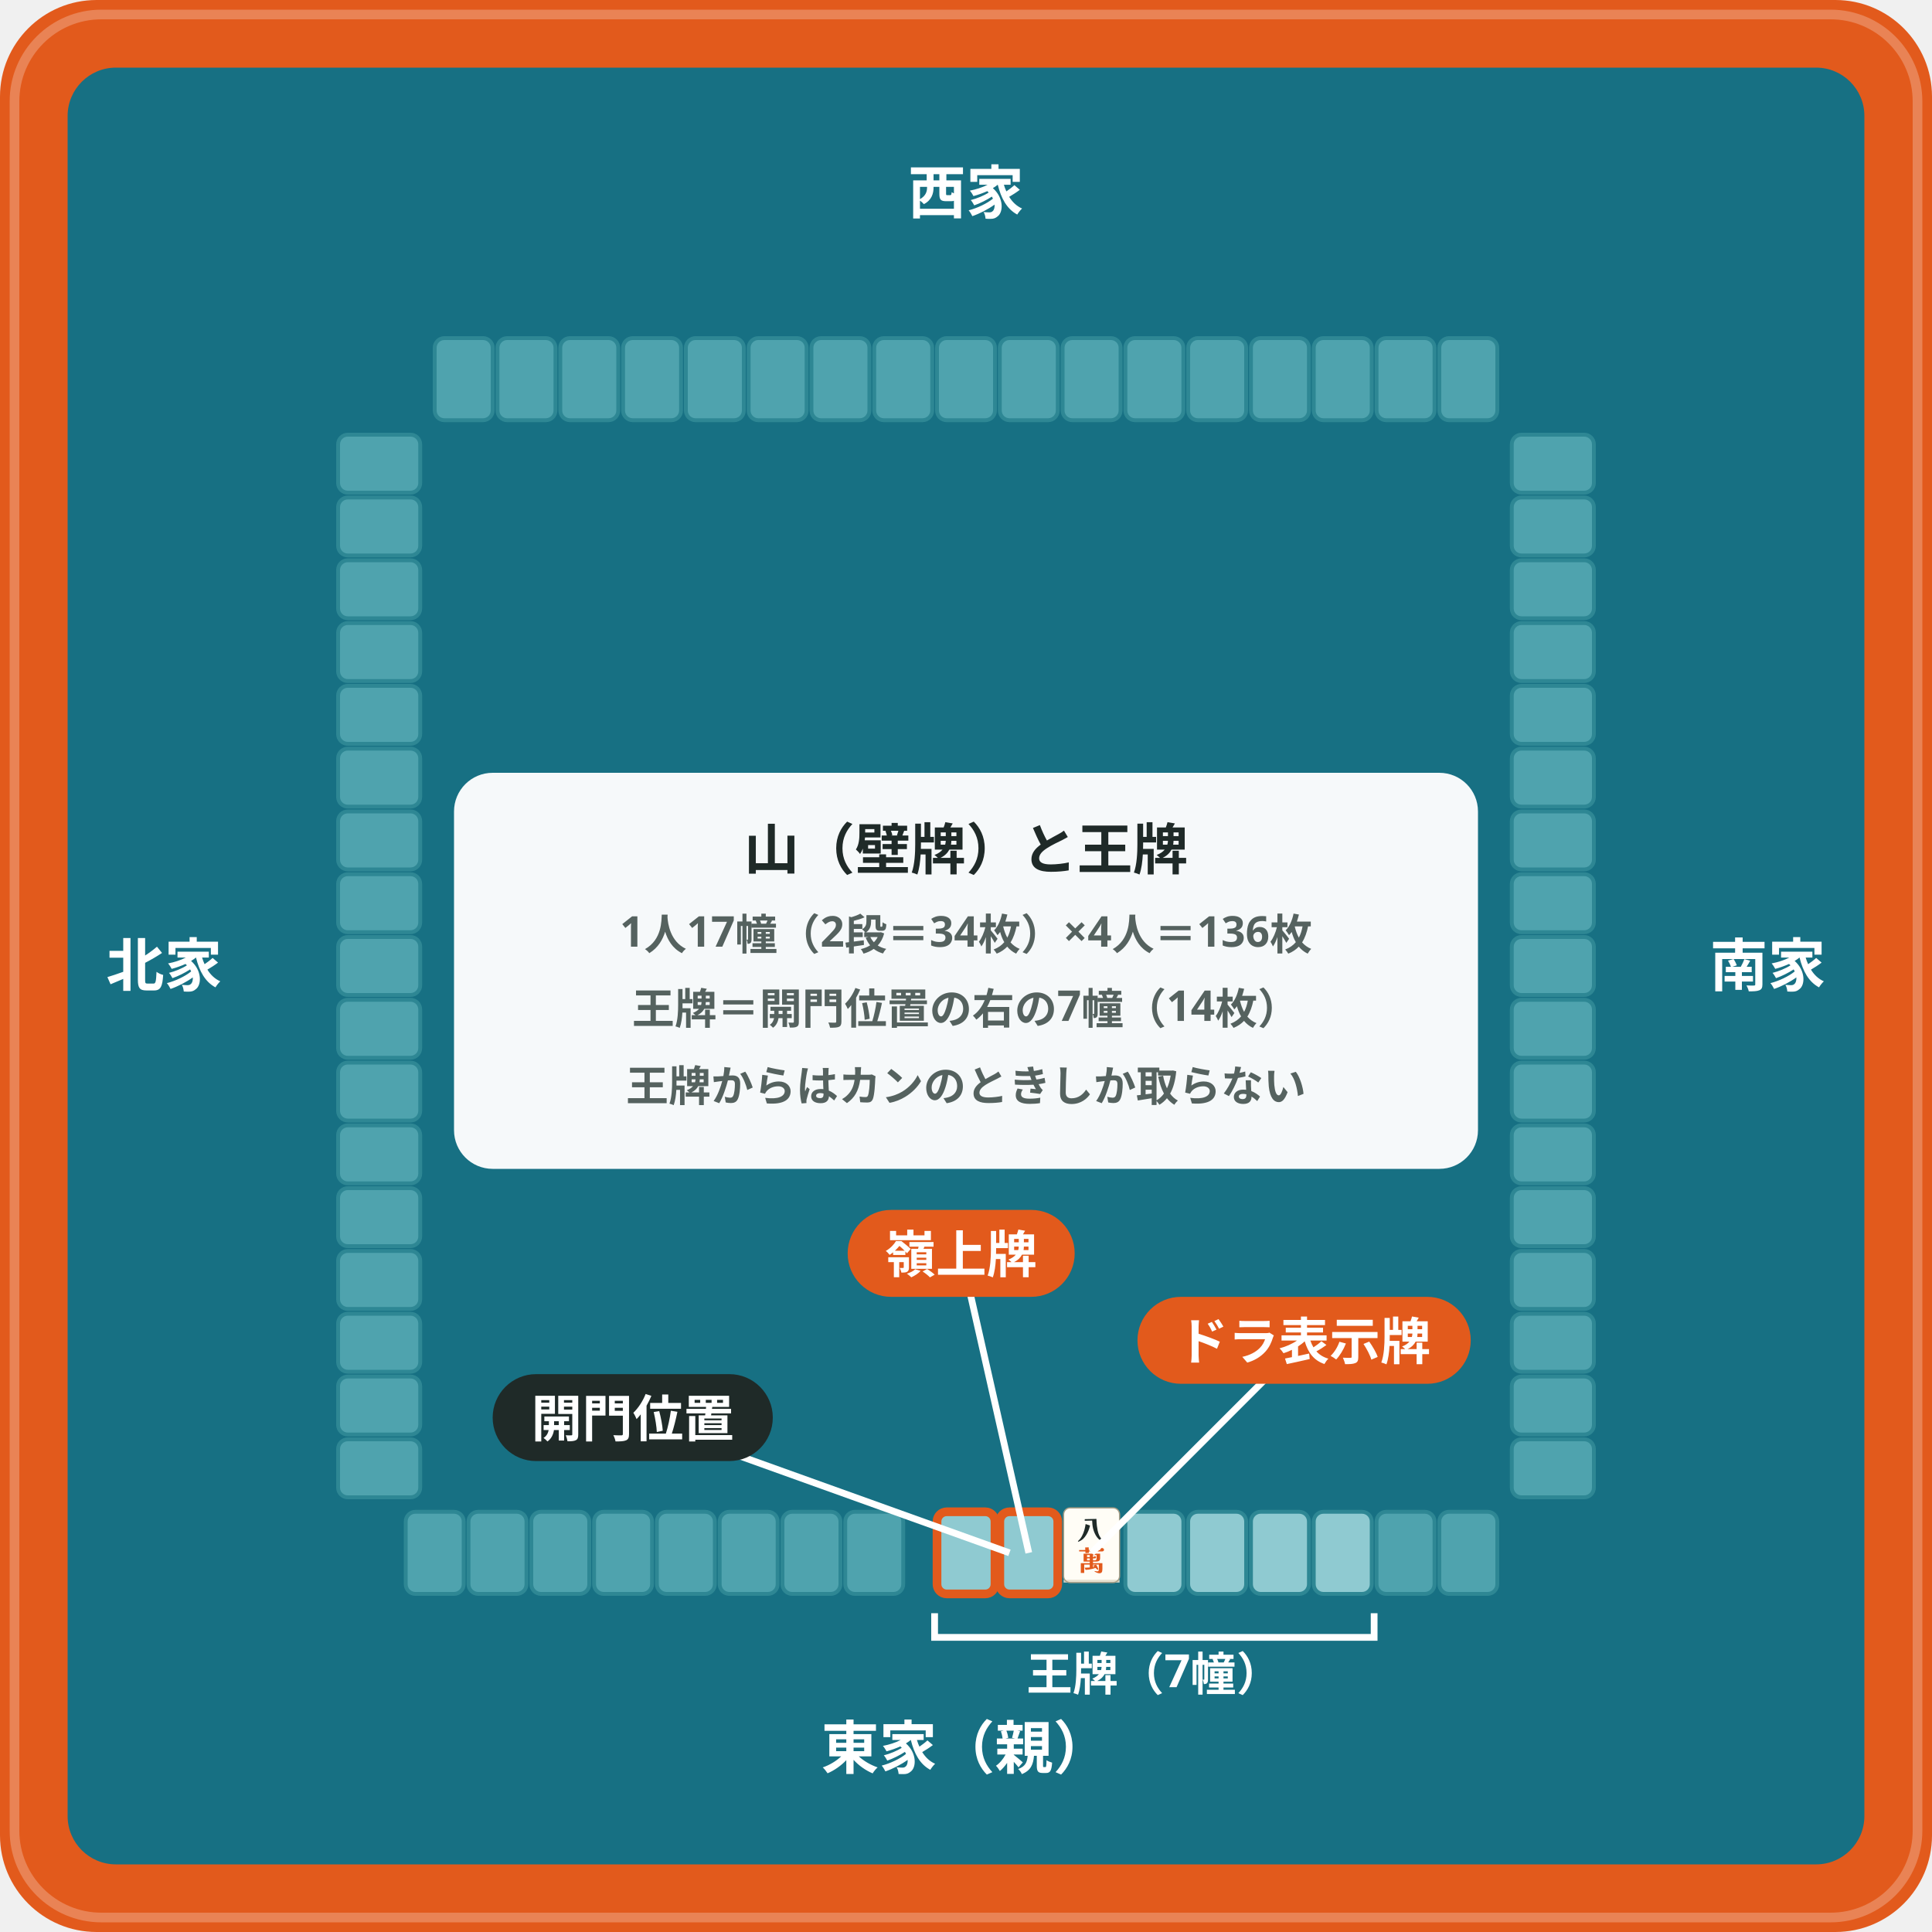
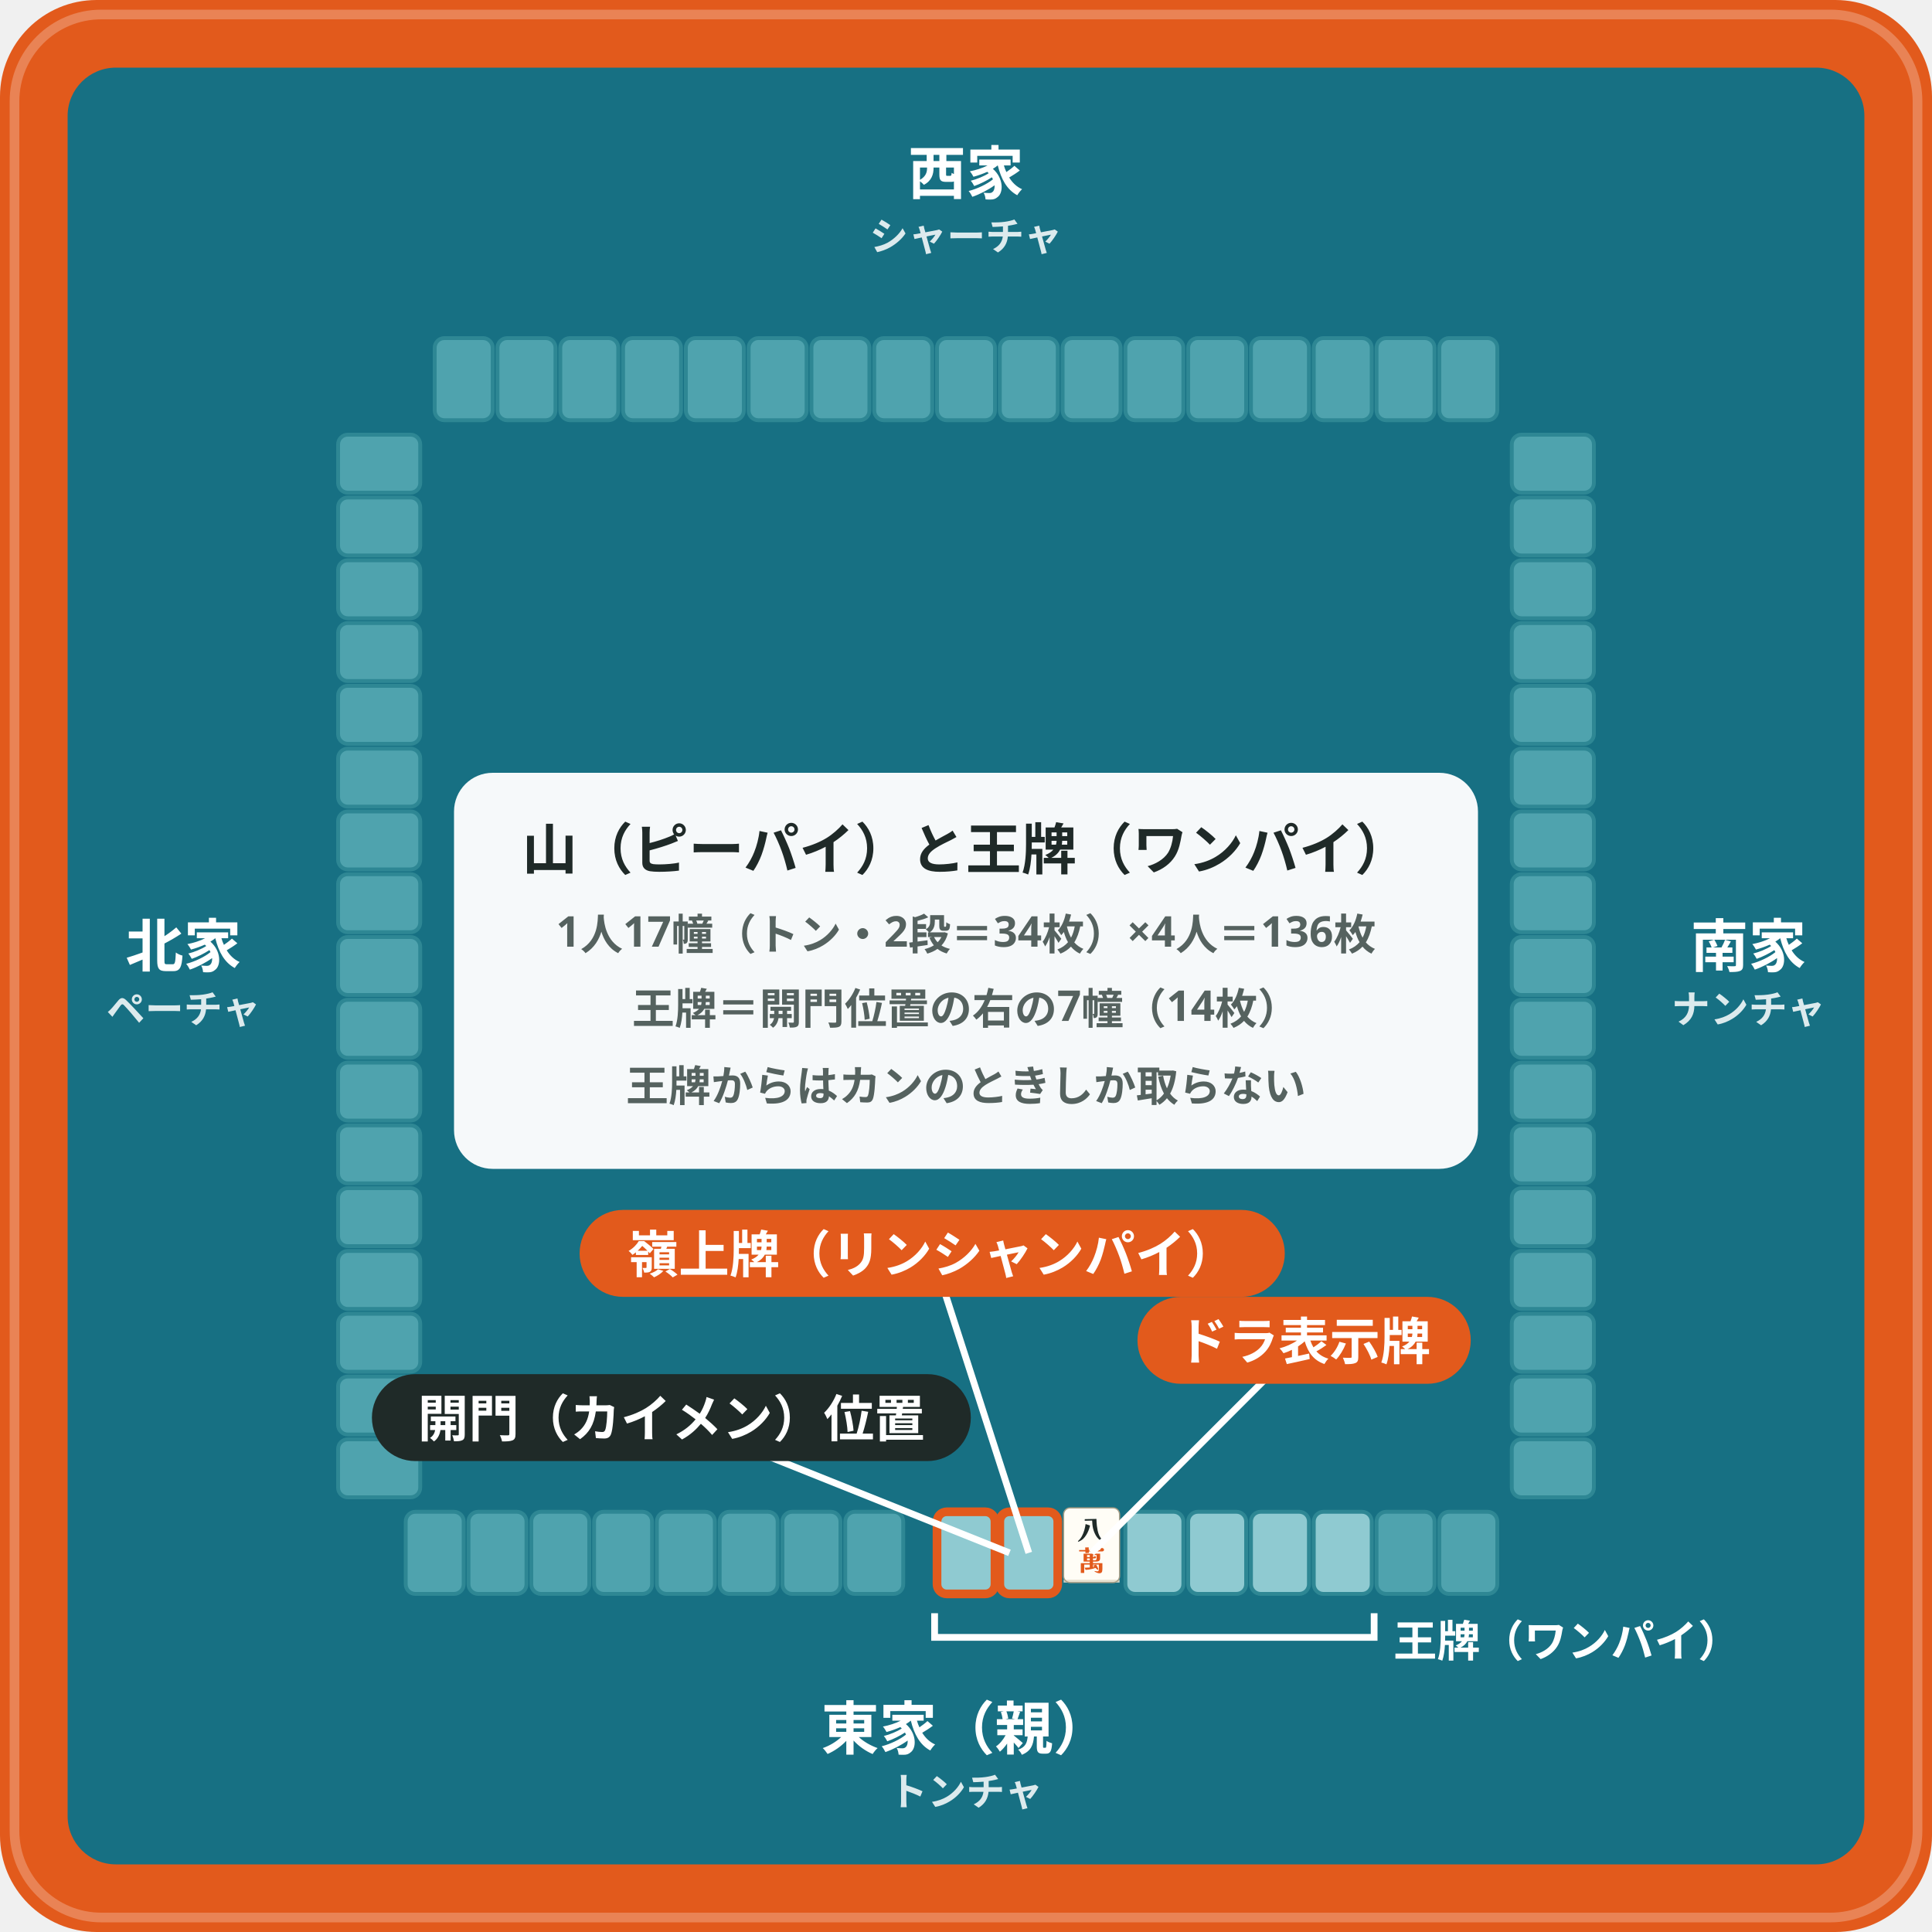
<svg xmlns="http://www.w3.org/2000/svg" viewBox="0 0 400 400" role="img" aria-label="麻雀の卓を上から見た図。4人の山（壁牌）と開門位置、王牌・ドラ表示牌・嶺上牌の場所">
  <defs>
    <marker id="ah" markerWidth="8" markerHeight="8" refX="4" refY="4" orient="auto">
      <path d="M0 0 L8 4 L0 8 Z" fill="#fff" />
    </marker>
  </defs>
  <rect width="400" height="400" rx="20" fill="#E25A1C" />
  <rect x="3" y="3" width="394" height="394" rx="18" fill="none" stroke="#fff" stroke-opacity=".25" stroke-width="2" />
  <rect x="14" y="14" width="372" height="372" rx="10" fill="#177083" />
  <g transform="rotate(0 200 200)">
    <rect x="298.0" y="313" width="12" height="17" rx="2" fill="#4FA3AE" stroke="#2E8794" stroke-width=".8" />
    <rect x="285.0" y="313" width="12" height="17" rx="2" fill="#4FA3AE" stroke="#2E8794" stroke-width=".8" />
    <rect x="272.0" y="313" width="12" height="17" rx="2" fill="#8FCAD1" stroke="#2E8794" stroke-width=".8" />
    <rect x="259.0" y="313" width="12" height="17" rx="2" fill="#8FCAD1" stroke="#2E8794" stroke-width=".8" />
    <rect x="246.0" y="313" width="12" height="17" rx="2" fill="#8FCAD1" stroke="#2E8794" stroke-width=".8" />
    <rect x="233.0" y="313" width="12" height="17" rx="2" fill="#8FCAD1" stroke="#2E8794" stroke-width=".8" />
    <svg x="220.0" y="312" width="12" height="17.2" viewBox="-1 -1 62 89">
      <rect x="0" y="7" width="60" height="80" rx="7" fill="#177083" />
      <rect x="0" y="0" width="60" height="80" rx="7" fill="#FFFDF6" />
      <rect x="0" y="77" width="60" height="3" fill="#E3DCCB" opacity=".9" />
      <rect x="0" y="0" width="60" height="80" rx="7" fill="none" stroke="#A79E87" stroke-width="1.3" />
      <path transform="translate(14.82 34.75) scale(0.03 -0.03)" d="M451 529Q432 443 398.5 357.0Q365 271 316.5 193.0Q268 115 205 52Q182 30 151.0 10.5Q120 -9 91 -25Q82 -29 62.5 -38.5Q43 -48 32 -48Q19 -48 19 -37Q19 -31 22 -27Q23 -25 25.0 -23.0Q27 -21 28 -20Q74 22 106.0 63.5Q138 105 166 160Q216 255 247.0 364.5Q278 474 293 582ZM993 15Q993 -11 972.5 -27.5Q952 -44 926 -44Q913 -44 892.0 -37.0Q871 -30 851.5 -20.5Q832 -11 821 -5Q755 38 703.5 106.5Q652 175 617.0 254.0Q582 333 563 407Q545 479 536.5 555.5Q528 632 526 706L262 699V756L679 765Q681 703 684.5 642.0Q688 581 695 520Q706 434 724.0 345.0Q742 256 778.5 175.5Q815 95 879 31Q888 46 903.0 56.5Q918 67 938 67Q959 67 976.0 50.5Q993 34 993 15Z" fill="#1F2A28" />
      <path transform="translate(14.91 67.52) scale(0.03 -0.03)" d="M438 378V448H341V378ZM438 493V568H341V493ZM682 568H554V493H580Q583 506 595.0 515.5Q607 525 622 525Q638 525 650.0 513.0Q662 501 662 487Q662 470 652.0 459.0Q642 448 622 448H554V378Q568 378 582.5 377.5Q597 377 611 377Q649 377 665.5 395.5Q682 414 682 455ZM889 67Q889 27 882.5 -7.5Q876 -42 852.5 -63.0Q829 -84 778 -84Q755 -84 726.0 -75.0Q697 -66 669.0 -53.5Q641 -41 622 -29Q621 -28 617 -26Q607 -20 607 -14Q607 -5 618 -5Q627 -5 636.0 -6.5Q645 -8 653 -10Q667 -12 681.5 -14.0Q696 -16 711 -16Q736 -16 746.5 -1.5Q757 13 760.0 34.0Q763 55 763 76Q763 114 762.5 152.0Q762 190 762 227H554V135Q566 137 578.5 138.5Q591 140 603 142L559 184Q567 189 586.5 197.5Q606 206 625.5 213.5Q645 221 653 221Q660 221 663.5 219.0Q667 217 671 214Q676 211 687.5 189.0Q699 167 712.0 139.5Q725 112 734.5 89.5Q744 67 744 62Q744 55 738.5 48.0Q733 41 725 41Q719 41 714.5 43.5Q710 46 706 49Q702 52 699.0 55.5Q696 59 692 62L642 109Q594 89 531.5 73.0Q469 57 405.5 47.5Q342 38 289 37L254 116Q302 116 347.5 118.5Q393 121 438 124V227H240V-72H118V276H438V333H218V615H808V456Q808 386 770.0 359.5Q732 333 667 333H554V276H889ZM947 757Q947 726 926.0 711.0Q905 696 875 696H656Q650 686 635.5 669.0Q621 652 604.0 638.5Q587 625 574 625Q549 625 549 649Q549 661 550.5 672.5Q552 684 553 696H406L409 644L285 636L281 696H59V746L279 747L274 838L399 842L404 747H558Q561 773 563.5 798.5Q566 824 569 852Q595 847 619.5 843.5Q644 840 667 836Q669 836 674.5 835.0Q680 834 686 833Q693 832 698.5 831.0Q704 830 705 830Q709 828 712.0 825.5Q715 823 715 818Q715 811 709.0 797.0Q703 783 695.5 769.0Q688 755 682 747H810Q812 773 828.5 795.5Q845 818 876 818Q901 818 924.0 800.0Q947 782 947 757Z" fill="#E25A1C" />
    </svg>
    <rect x="207.0" y="313" width="12" height="17" rx="2" fill="#8FCAD1" stroke="#2E8794" stroke-width=".8" />
    <rect x="207.0" y="313" width="12" height="17" rx="2" fill="none" stroke="#E25A1C" stroke-width="1.8" />
    <rect x="194.0" y="313" width="12" height="17" rx="2" fill="#8FCAD1" stroke="#2E8794" stroke-width=".8" />
    <rect x="194.0" y="313" width="12" height="17" rx="2" fill="none" stroke="#E25A1C" stroke-width="1.8" />
    <rect x="175.0" y="313" width="12" height="17" rx="2" fill="#4FA3AE" stroke="#2E8794" stroke-width=".8" />
    <rect x="162.0" y="313" width="12" height="17" rx="2" fill="#4FA3AE" stroke="#2E8794" stroke-width=".8" />
    <rect x="149.0" y="313" width="12" height="17" rx="2" fill="#4FA3AE" stroke="#2E8794" stroke-width=".8" />
    <rect x="136.0" y="313" width="12" height="17" rx="2" fill="#4FA3AE" stroke="#2E8794" stroke-width=".8" />
    <rect x="123.0" y="313" width="12" height="17" rx="2" fill="#4FA3AE" stroke="#2E8794" stroke-width=".8" />
    <rect x="110.0" y="313" width="12" height="17" rx="2" fill="#4FA3AE" stroke="#2E8794" stroke-width=".8" />
    <rect x="97.0" y="313" width="12" height="17" rx="2" fill="#4FA3AE" stroke="#2E8794" stroke-width=".8" />
    <rect x="84.0" y="313" width="12" height="17" rx="2" fill="#4FA3AE" stroke="#2E8794" stroke-width=".8" />
  </g>
  <g transform="rotate(270 200 200)">
    <rect x="298.0" y="313" width="12" height="17" rx="2" fill="#4FA3AE" stroke="#2E8794" stroke-width=".8" />
    <rect x="285.0" y="313" width="12" height="17" rx="2" fill="#4FA3AE" stroke="#2E8794" stroke-width=".8" />
    <rect x="272.0" y="313" width="12" height="17" rx="2" fill="#4FA3AE" stroke="#2E8794" stroke-width=".8" />
    <rect x="259.0" y="313" width="12" height="17" rx="2" fill="#4FA3AE" stroke="#2E8794" stroke-width=".8" />
    <rect x="246.0" y="313" width="12" height="17" rx="2" fill="#4FA3AE" stroke="#2E8794" stroke-width=".8" />
    <rect x="233.0" y="313" width="12" height="17" rx="2" fill="#4FA3AE" stroke="#2E8794" stroke-width=".8" />
    <rect x="220.0" y="313" width="12" height="17" rx="2" fill="#4FA3AE" stroke="#2E8794" stroke-width=".8" />
    <rect x="207.0" y="313" width="12" height="17" rx="2" fill="#4FA3AE" stroke="#2E8794" stroke-width=".8" />
    <rect x="194.0" y="313" width="12" height="17" rx="2" fill="#4FA3AE" stroke="#2E8794" stroke-width=".8" />
    <rect x="181.0" y="313" width="12" height="17" rx="2" fill="#4FA3AE" stroke="#2E8794" stroke-width=".8" />
    <rect x="168.0" y="313" width="12" height="17" rx="2" fill="#4FA3AE" stroke="#2E8794" stroke-width=".8" />
    <rect x="155.0" y="313" width="12" height="17" rx="2" fill="#4FA3AE" stroke="#2E8794" stroke-width=".8" />
    <rect x="142.0" y="313" width="12" height="17" rx="2" fill="#4FA3AE" stroke="#2E8794" stroke-width=".8" />
    <rect x="129.0" y="313" width="12" height="17" rx="2" fill="#4FA3AE" stroke="#2E8794" stroke-width=".8" />
    <rect x="116.0" y="313" width="12" height="17" rx="2" fill="#4FA3AE" stroke="#2E8794" stroke-width=".8" />
    <rect x="103.0" y="313" width="12" height="17" rx="2" fill="#4FA3AE" stroke="#2E8794" stroke-width=".8" />
    <rect x="90.0" y="313" width="12" height="17" rx="2" fill="#4FA3AE" stroke="#2E8794" stroke-width=".8" />
  </g>
  <g transform="rotate(180 200 200)">
    <rect x="298.0" y="313" width="12" height="17" rx="2" fill="#4FA3AE" stroke="#2E8794" stroke-width=".8" />
    <rect x="285.0" y="313" width="12" height="17" rx="2" fill="#4FA3AE" stroke="#2E8794" stroke-width=".8" />
    <rect x="272.0" y="313" width="12" height="17" rx="2" fill="#4FA3AE" stroke="#2E8794" stroke-width=".8" />
    <rect x="259.0" y="313" width="12" height="17" rx="2" fill="#4FA3AE" stroke="#2E8794" stroke-width=".8" />
    <rect x="246.0" y="313" width="12" height="17" rx="2" fill="#4FA3AE" stroke="#2E8794" stroke-width=".8" />
    <rect x="233.0" y="313" width="12" height="17" rx="2" fill="#4FA3AE" stroke="#2E8794" stroke-width=".8" />
    <rect x="220.0" y="313" width="12" height="17" rx="2" fill="#4FA3AE" stroke="#2E8794" stroke-width=".8" />
    <rect x="207.0" y="313" width="12" height="17" rx="2" fill="#4FA3AE" stroke="#2E8794" stroke-width=".8" />
    <rect x="194.0" y="313" width="12" height="17" rx="2" fill="#4FA3AE" stroke="#2E8794" stroke-width=".8" />
    <rect x="181.0" y="313" width="12" height="17" rx="2" fill="#4FA3AE" stroke="#2E8794" stroke-width=".8" />
    <rect x="168.0" y="313" width="12" height="17" rx="2" fill="#4FA3AE" stroke="#2E8794" stroke-width=".8" />
    <rect x="155.0" y="313" width="12" height="17" rx="2" fill="#4FA3AE" stroke="#2E8794" stroke-width=".8" />
    <rect x="142.0" y="313" width="12" height="17" rx="2" fill="#4FA3AE" stroke="#2E8794" stroke-width=".8" />
    <rect x="129.0" y="313" width="12" height="17" rx="2" fill="#4FA3AE" stroke="#2E8794" stroke-width=".8" />
    <rect x="116.0" y="313" width="12" height="17" rx="2" fill="#4FA3AE" stroke="#2E8794" stroke-width=".8" />
    <rect x="103.0" y="313" width="12" height="17" rx="2" fill="#4FA3AE" stroke="#2E8794" stroke-width=".8" />
    <rect x="90.0" y="313" width="12" height="17" rx="2" fill="#4FA3AE" stroke="#2E8794" stroke-width=".8" />
  </g>
  <g transform="rotate(90 200 200)">
    <rect x="298.0" y="313" width="12" height="17" rx="2" fill="#4FA3AE" stroke="#2E8794" stroke-width=".8" />
    <rect x="285.0" y="313" width="12" height="17" rx="2" fill="#4FA3AE" stroke="#2E8794" stroke-width=".8" />
    <rect x="272.0" y="313" width="12" height="17" rx="2" fill="#4FA3AE" stroke="#2E8794" stroke-width=".8" />
    <rect x="259.0" y="313" width="12" height="17" rx="2" fill="#4FA3AE" stroke="#2E8794" stroke-width=".8" />
    <rect x="246.0" y="313" width="12" height="17" rx="2" fill="#4FA3AE" stroke="#2E8794" stroke-width=".8" />
    <rect x="233.0" y="313" width="12" height="17" rx="2" fill="#4FA3AE" stroke="#2E8794" stroke-width=".8" />
    <rect x="220.0" y="313" width="12" height="17" rx="2" fill="#4FA3AE" stroke="#2E8794" stroke-width=".8" />
    <rect x="207.0" y="313" width="12" height="17" rx="2" fill="#4FA3AE" stroke="#2E8794" stroke-width=".8" />
    <rect x="194.0" y="313" width="12" height="17" rx="2" fill="#4FA3AE" stroke="#2E8794" stroke-width=".8" />
    <rect x="181.0" y="313" width="12" height="17" rx="2" fill="#4FA3AE" stroke="#2E8794" stroke-width=".8" />
    <rect x="168.0" y="313" width="12" height="17" rx="2" fill="#4FA3AE" stroke="#2E8794" stroke-width=".8" />
    <rect x="155.0" y="313" width="12" height="17" rx="2" fill="#4FA3AE" stroke="#2E8794" stroke-width=".8" />
    <rect x="142.0" y="313" width="12" height="17" rx="2" fill="#4FA3AE" stroke="#2E8794" stroke-width=".8" />
    <rect x="129.0" y="313" width="12" height="17" rx="2" fill="#4FA3AE" stroke="#2E8794" stroke-width=".8" />
    <rect x="116.0" y="313" width="12" height="17" rx="2" fill="#4FA3AE" stroke="#2E8794" stroke-width=".8" />
    <rect x="103.0" y="313" width="12" height="17" rx="2" fill="#4FA3AE" stroke="#2E8794" stroke-width=".8" />
    <rect x="90.0" y="313" width="12" height="17" rx="2" fill="#4FA3AE" stroke="#2E8794" stroke-width=".8" />
  </g>
-   <text x="200" y="362" text-anchor="middle" dominant-baseline="middle" font-size="12" font-weight="900" fill="#fff" font-family="Noto Sans JP, sans-serif">東家（親）</text>
-   <text x="366" y="200" text-anchor="middle" dominant-baseline="middle" font-size="12" font-weight="900" fill="#fff" font-family="Noto Sans JP, sans-serif">南家</text>
-   <text x="200" y="40" text-anchor="middle" dominant-baseline="middle" font-size="12" font-weight="900" fill="#fff" font-family="Noto Sans JP, sans-serif">西家</text>
-   <text x="34" y="200" text-anchor="middle" dominant-baseline="middle" font-size="12" font-weight="900" fill="#fff" font-family="Noto Sans JP, sans-serif">北家</text>
+   <text x="200" y="358" text-anchor="middle" dominant-baseline="middle" font-size="12" font-weight="900" fill="#fff" font-family="Noto Sans JP, sans-serif">東家（親）</text>
+   <text x="200" y="371" text-anchor="middle" dominant-baseline="middle" font-size="8" font-weight="700" fill="#fff" fill-opacity=".85" font-family="Noto Sans JP, sans-serif">トンチャ</text>
+   <text x="362" y="196" text-anchor="middle" dominant-baseline="middle" font-size="12" font-weight="900" fill="#fff" font-family="Noto Sans JP, sans-serif">南家</text>
+   <text x="362" y="209" text-anchor="middle" dominant-baseline="middle" font-size="8" font-weight="700" fill="#fff" fill-opacity=".85" font-family="Noto Sans JP, sans-serif">ナンチャ</text>
+   <text x="200" y="36" text-anchor="middle" dominant-baseline="middle" font-size="12" font-weight="900" fill="#fff" font-family="Noto Sans JP, sans-serif">西家</text>
+   <text x="200" y="49" text-anchor="middle" dominant-baseline="middle" font-size="8" font-weight="700" fill="#fff" fill-opacity=".85" font-family="Noto Sans JP, sans-serif">シャーチャ</text>
+   <text x="38" y="196" text-anchor="middle" dominant-baseline="middle" font-size="12" font-weight="900" fill="#fff" font-family="Noto Sans JP, sans-serif">北家</text>
+   <text x="38" y="209" text-anchor="middle" dominant-baseline="middle" font-size="8" font-weight="700" fill="#fff" fill-opacity=".85" font-family="Noto Sans JP, sans-serif">ペーチャ</text>
  <path d="M193.5 334 v5 H284.5 v-5" fill="none" stroke="#fff" stroke-width="1.4" />
-   <text x="239.0" y="350" text-anchor="middle" font-size="9.5" font-weight="900" fill="#fff" font-family="Noto Sans JP, sans-serif">王牌（7幢）</text>
+   <text x="288.5" y="343" text-anchor="start" font-size="9" font-weight="900" fill="#fff" font-family="Noto Sans JP, sans-serif">王牌（ワンパイ）</text>
  <rect x="94" y="160" width="212" height="82" rx="8" fill="#fff" opacity=".96" />
-   <text x="200" y="180" text-anchor="middle" font-size="11.5" font-weight="900" fill="#1F2A28" font-family="Noto Sans JP, sans-serif">山（壁牌）と王牌</text>
-   <text x="200" y="196" text-anchor="middle" font-size="8.8" font-weight="700" fill="#55625F" font-family="Noto Sans JP, sans-serif">1人17幢（2段＝34枚）×4人＝136枚</text>
+   <text x="200" y="180" text-anchor="middle" font-size="11.5" font-weight="900" fill="#1F2A28" font-family="Noto Sans JP, sans-serif">山（ピーパイ）と王牌（ワンパイ）</text>
+   <text x="200" y="196" text-anchor="middle" font-size="8.8" font-weight="700" fill="#55625F" font-family="Noto Sans JP, sans-serif">1人17幢（トン・2段＝34枚）×4人＝136枚</text>
  <text x="200" y="212" text-anchor="middle" font-size="8.8" font-weight="700" fill="#55625F" font-family="Noto Sans JP, sans-serif">王牌＝開門位置の右の7幢（14枚）</text>
  <text x="200" y="228" text-anchor="middle" font-size="8.8" font-weight="700" fill="#55625F" font-family="Noto Sans JP, sans-serif">王牌からはカンのときしか取らない</text>
  <line x1="226.0" y1="321.5" x2="270.0" y2="277.5" stroke="#fff" stroke-width="1.4" />
  <rect x="235.5" y="268.5" width="69.0" height="18" rx="9" fill="#E25A1C" />
  <text x="270.0" y="281.5" text-anchor="middle" font-size="10.5" font-weight="900" fill="#fff" font-family="Noto Sans JP, sans-serif">ドラ表示牌</text>
-   <line x1="213.0" y1="321.5" x2="199.0" y2="259.5" stroke="#fff" stroke-width="1.4" />
-   <rect x="175.5" y="250.5" width="47.0" height="18" rx="9" fill="#E25A1C" />
-   <text x="199.0" y="263.5" text-anchor="middle" font-size="10.5" font-weight="900" fill="#fff" font-family="Noto Sans JP, sans-serif">嶺上牌</text>
-   <line x1="209.0" y1="321.5" x2="131.0" y2="293.5" stroke="#fff" stroke-width="1.4" />
-   <rect x="102.0" y="284.5" width="58.0" height="18" rx="9" fill="#1F2A28" />
-   <text x="131.0" y="297.5" text-anchor="middle" font-size="10.5" font-weight="900" fill="#fff" font-family="Noto Sans JP, sans-serif">開門位置</text>
+   <line x1="213.0" y1="321.5" x2="193.0" y2="259.5" stroke="#fff" stroke-width="1.4" />
+   <rect x="120.0" y="250.5" width="146.0" height="18" rx="9" fill="#E25A1C" />
+   <text x="193.0" y="263.5" text-anchor="middle" font-size="10.5" font-weight="900" fill="#fff" font-family="Noto Sans JP, sans-serif">嶺上牌（リンシャンパイ）</text>
+   <line x1="209.0" y1="321.5" x2="139.0" y2="293.5" stroke="#fff" stroke-width="1.4" />
+   <rect x="77.0" y="284.5" width="124.0" height="18" rx="9" fill="#1F2A28" />
+   <text x="139.0" y="297.5" text-anchor="middle" font-size="10.5" font-weight="900" fill="#fff" font-family="Noto Sans JP, sans-serif">開門（カイメン）位置</text>
</svg>
